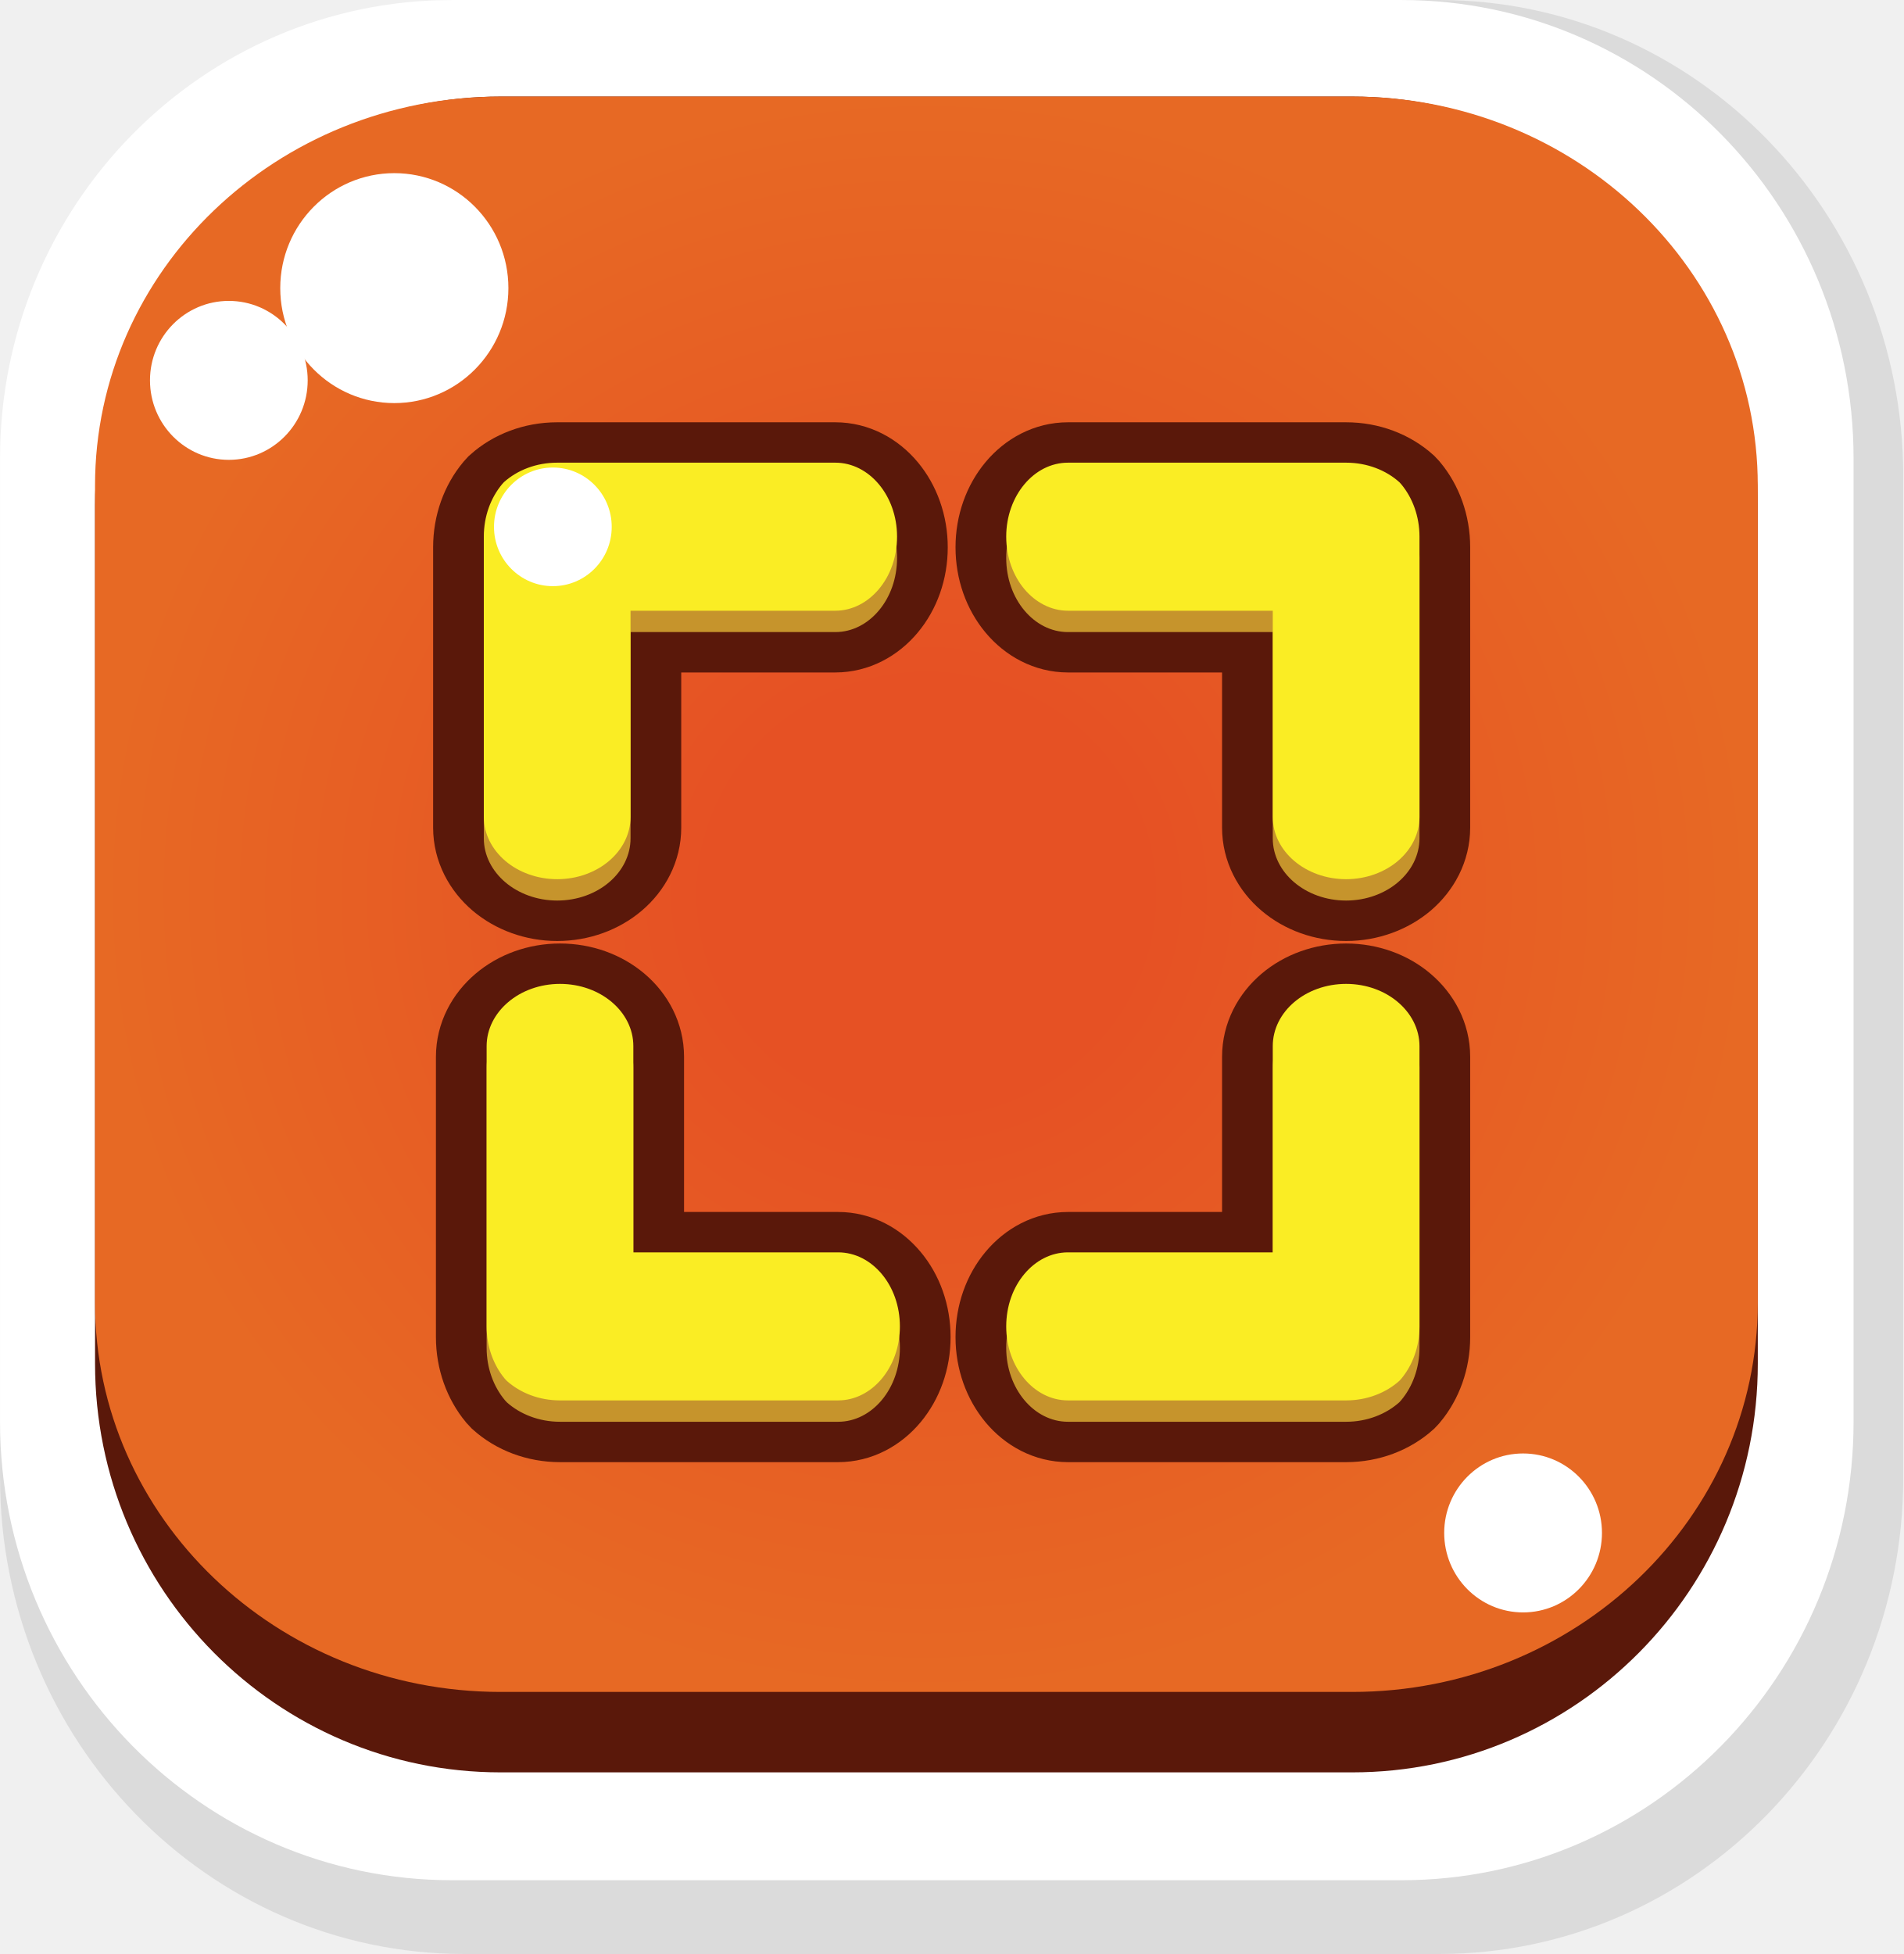
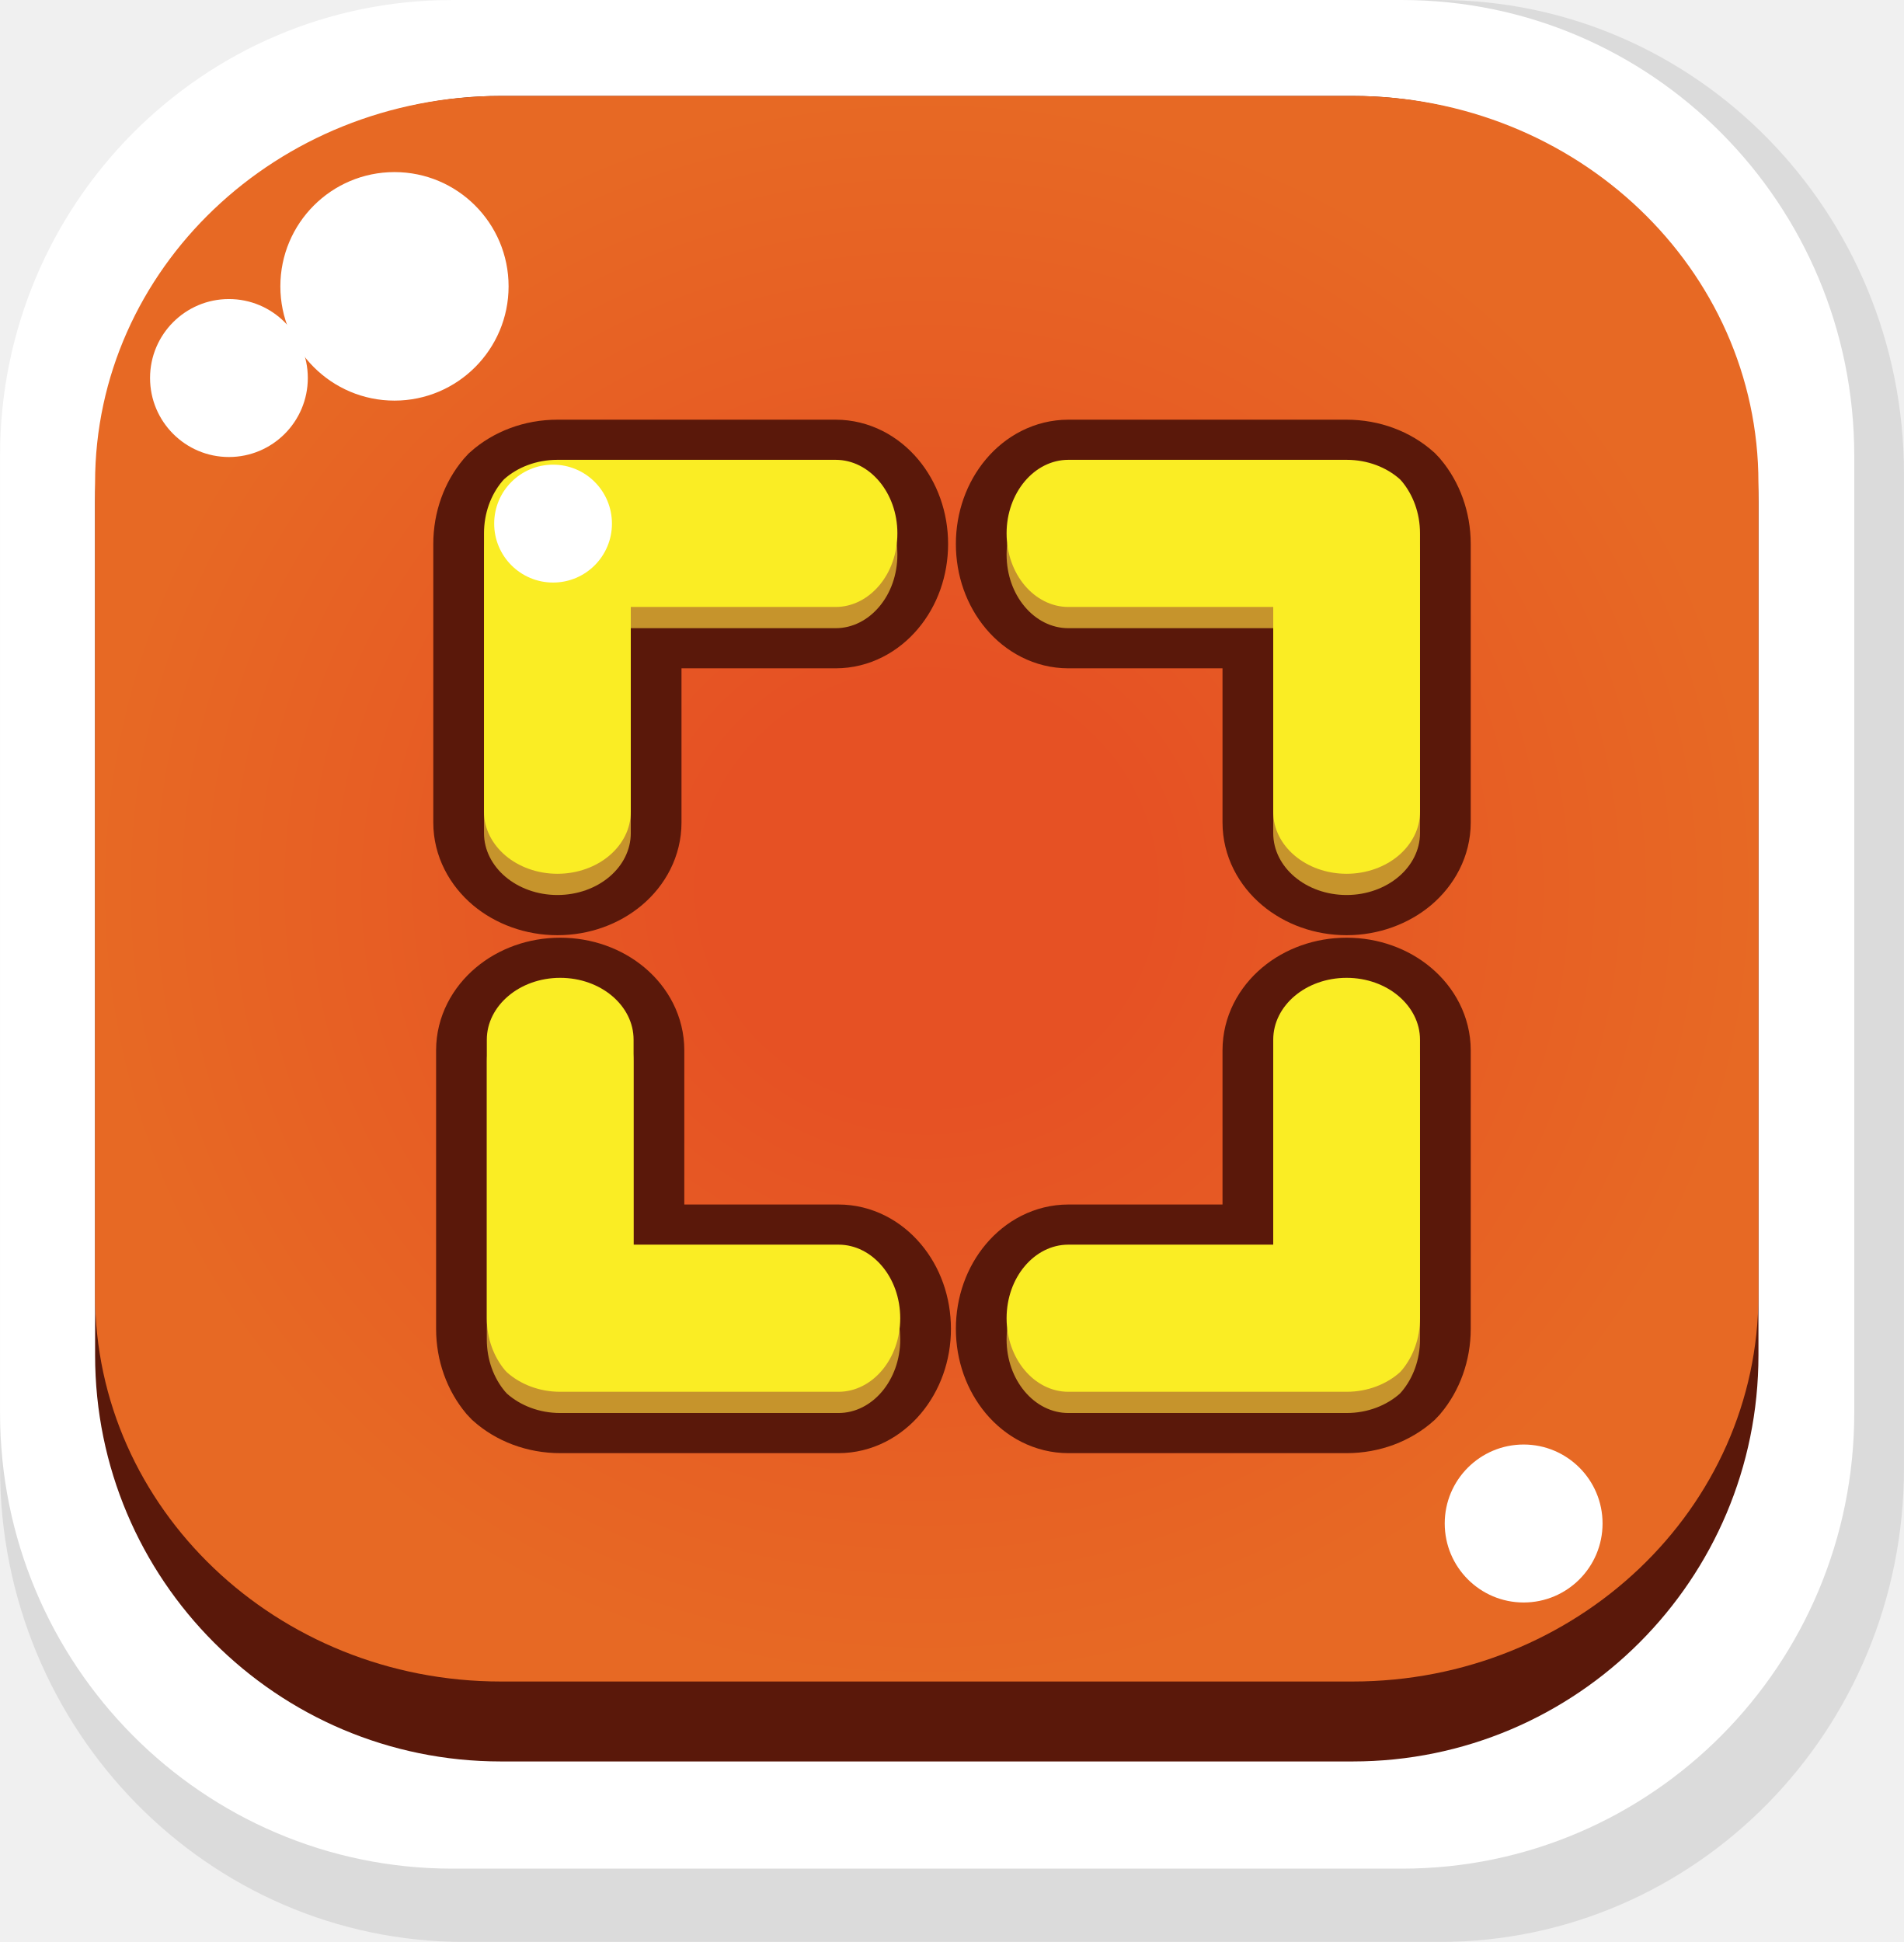
- <svg xmlns="http://www.w3.org/2000/svg" width="150" height="154" viewBox="0 0 39.687 40.746" version="1.1" id="svg20568">
+ <svg xmlns="http://www.w3.org/2000/svg" width="100" height="102" viewBox="0 0 26.458 26.988" version="1.1" id="svg20568">
  <defs id="defs20562">
    <clipPath clipPathUnits="userSpaceOnUse" id="clipPath5690">
      <path d="M 0,720 H 1280 V 0 H 0 Z" id="path5688" />
    </clipPath>
    <clipPath clipPathUnits="userSpaceOnUse" id="clipPath5730">
      <path d="m 478.291,617.065 h 56.311 v -57.36 h -56.311 z" id="path5728" />
    </clipPath>
    <radialGradient fx="0" fy="0" cx="0" cy="0" r="1" gradientUnits="userSpaceOnUse" gradientTransform="matrix(24.59741,0,0,-23.41673,505.6997,657.144)" spreadMethod="pad" id="radialGradient5680">
      <stop style="stop-opacity:1;stop-color:#e65124" offset="0" id="stop5674" />
      <stop style="stop-opacity:1;stop-color:#e65124" offset="0.263" id="stop5676" />
      <stop style="stop-opacity:1;stop-color:#a91e22" offset="1" id="stop5678" />
    </radialGradient>
    <clipPath clipPathUnits="userSpaceOnUse" id="clipPath5588">
      <path d="M 0,720 H 1280 V 0 H 0 Z" id="path5586" />
    </clipPath>
    <clipPath clipPathUnits="userSpaceOnUse" id="clipPath5644">
      <path d="m 478.291,683.395 h 56.311 v -57.36 h -56.311 z" id="path5642" />
    </clipPath>
    <clipPath clipPathUnits="userSpaceOnUse" id="clipPath13404">
      <path d="M 0,720 H 1280 V 0 H 0 Z" id="path13402" />
    </clipPath>
    <clipPath clipPathUnits="userSpaceOnUse" id="clipPath13492">
      <path d="M 996.586,85.064 H 1052.9 V 27.703 h -56.314 z" id="path13490" />
    </clipPath>
    <radialGradient fx="0" fy="0" cx="0" cy="0" r="1" gradientUnits="userSpaceOnUse" gradientTransform="matrix(24.59766,0,0,-23.41697,1023.995,657.144)" spreadMethod="pad" id="radialGradient13292">
      <stop style="stop-opacity:1;stop-color:#e65124" offset="0" id="stop13286" />
      <stop style="stop-opacity:1;stop-color:#e65124" offset="0.263" id="stop13288" />
      <stop style="stop-opacity:1;stop-color:#e76924" offset="1" id="stop13290" />
    </radialGradient>
  </defs>
-   <g id="layer3" style="display:inline" transform="translate(0,-13.49375)">
-     <g style="display:inline" transform="matrix(0.704795,0,0,-0.710354,-337.097,498.9461)" id="g5582">
+   <g id="layer3" style="display:inline" transform="translate(0,-27.25208)">
+     <g style="display:inline" transform="matrix(0.4698633,0,0,-0.4704942,-224.7313,348.7854)" id="g5582">
      <g id="g5638">
        <g id="g5640" />
        <g id="g5652">
          <g clip-path="url(#clipPath5644)" id="g5650" style="opacity:0.1">
            <g transform="translate(534.6016,640.0249)" id="g5648">
              <path d="m 0,0 c 0,-7.729 -6.149,-13.99 -13.736,-13.99 h -28.839 c -7.586,0 -13.736,6.261 -13.736,13.99 v 29.379 c 0,7.728 6.15,13.991 13.736,13.991 h 28.839 C -6.149,43.37 0,37.107 0,29.379 Z" style="fill:#231f20;fill-opacity:1;fill-rule:nonzero;stroke:none" id="path5646" />
            </g>
          </g>
        </g>
      </g>
      <g id="g5654" transform="translate(533.1309,641.6636)">
        <path d="m 0,0 c 0,-7.437 -5.989,-13.463 -13.377,-13.463 h -28.086 c -7.388,0 -13.377,6.026 -13.377,13.463 v 28.268 c 0,7.437 5.989,13.463 13.377,13.463 h 28.086 C -5.989,41.731 0,35.705 0,28.268 Z" style="fill:#ffffff;fill-opacity:1;fill-rule:nonzero;stroke:none" id="path5656" />
      </g>
      <g id="g5658" transform="translate(530.2974,643.3667)">
        <path d="m 0,0 c 0,-6.627 -5.373,-12 -12,-12 h -25.195 c -6.628,0 -12,5.373 -12,12 v 25.195 c 0,6.627 5.372,11.999 12,11.999 H -12 c 6.627,0 12,-5.372 12,-11.999 z" style="fill:#5a180a;fill-opacity:1;fill-rule:nonzero;stroke:none" id="path5660" />
      </g>
    </g>
  </g>
-   <g id="layer1" transform="translate(0,-256.2541)" style="display:inline">
-     <g transform="matrix(0.7047936,0,0,-0.710352,-702.3882,741.7052)" id="g13274">
+   <g id="layer1" transform="translate(0,-270.0125)" style="display:inline">
+     <g transform="matrix(0.4698624,0,0,-0.4704929,-468.2588,591.545)" id="g13274">
      <g id="g13276">
        <g id="g13282">
          <g id="g13284">
            <path d="m 1011.398,680.561 c -6.628,0 -12,-5.115 -12,-11.424 v 0 -23.986 c 0,-6.309 5.372,-11.423 12,-11.423 v 0 h 25.195 c 6.627,0 12,5.114 12,11.423 v 0 23.986 c 0,6.309 -5.373,11.424 -12,11.424 v 0 z" style="fill:url(#radialGradient13292);stroke:none" id="path13294" />
          </g>
        </g>
      </g>
    </g>
  </g>
-   <g id="layer2" style="display:inline" transform="translate(0,-13.49375)">
-     <g transform="matrix(0.7047945,0,0,-0.7103523,-702.3883,121.307)" id="g13398">
+   <g id="layer2" style="display:inline" transform="translate(0,-27.25208)">
+     <g transform="matrix(0.469863,0,0,-0.4704931,-468.2589,98.66087)" id="g13398">
      <g id="g13400" clip-path="url(#clipPath13404)">
        <g id="g13406" transform="translate(1011.627,143.3164)">
          <path d="m 0,0 c 0,-1.863 -1.512,-3.375 -3.375,-3.375 -1.863,0 -3.375,1.512 -3.375,3.375 0,1.865 1.512,3.375 3.375,3.375 C -1.512,3.375 0,1.865 0,0" style="fill:#ffffff;fill-opacity:1;fill-rule:nonzero;stroke:none" id="path13408" />
        </g>
        <g id="g13410" transform="translate(1005.689,140.6094)">
          <path d="m 0,0 c 0,-1.289 -1.045,-2.334 -2.334,-2.334 -1.287,0 -2.332,1.045 -2.332,2.334 0,1.287 1.045,2.332 2.332,2.332 C -1.045,2.332 0,1.287 0,0" style="fill:#ffffff;fill-opacity:1;fill-rule:nonzero;stroke:none" id="path13412" />
        </g>
        <g id="g13414" transform="translate(1043.982,106.7754)">
          <path d="m 0,0 c 0,-1.289 -1.045,-2.334 -2.334,-2.334 -1.289,0 -2.334,1.045 -2.334,2.334 0,1.287 1.045,2.332 2.334,2.332 C -1.045,2.332 0,1.287 0,0" style="fill:#ffffff;fill-opacity:1;fill-rule:nonzero;stroke:none" id="path13416" />
        </g>
        <g id="g13418" transform="translate(1023.126,135.708)">
          <path d="M 0,0 C 0,-0.602 -0.202,-1.143 -0.537,-1.539 -0.866,-1.93 -1.322,-2.174 -1.826,-2.174 h -6.059 v -6.055 c 0,-1.007 -0.97,-1.828 -2.171,-1.828 -0.597,0 -1.143,0.209 -1.534,0.537 -0.39,0.331 -0.636,0.788 -0.636,1.291 V 0 c 0,0.598 0.206,1.141 0.538,1.535 0.018,0.02 0.038,0.043 0.055,0.061 0.396,0.353 0.956,0.574 1.577,0.574 h 8.23 C -0.819,2.17 0,1.197 0,0" style="fill:#59180c;fill-opacity:1;fill-rule:nonzero;stroke:none" id="path13420" />
        </g>
        <g id="g13422" transform="translate(1023.126,135.708)">
          <path d="M 0,0 C 0,-0.602 -0.202,-1.143 -0.537,-1.539 -0.866,-1.93 -1.322,-2.174 -1.826,-2.174 h -6.059 v -6.055 c 0,-1.007 -0.97,-1.828 -2.171,-1.828 -0.597,0 -1.143,0.209 -1.534,0.537 -0.39,0.331 -0.636,0.788 -0.636,1.291 V 0 c 0,0.598 0.206,1.141 0.538,1.535 0.018,0.02 0.038,0.043 0.055,0.061 0.396,0.353 0.956,0.574 1.577,0.574 h 8.23 C -0.819,2.17 0,1.197 0,0 Z" style="fill:none;stroke:#5a180a;stroke-width:3;stroke-linecap:butt;stroke-linejoin:miter;stroke-miterlimit:10;stroke-dasharray:none;stroke-opacity:1" id="path13424" />
        </g>
        <g id="g13426" transform="translate(1026.356,135.708)">
          <path d="m 0,0 c 0,-0.602 0.203,-1.143 0.537,-1.539 0.33,-0.391 0.786,-0.635 1.29,-0.635 h 6.059 v -6.055 c 0,-1.007 0.969,-1.828 2.171,-1.828 0.596,0 1.143,0.209 1.534,0.537 0.39,0.331 0.636,0.788 0.636,1.291 V 0 c 0,0.598 -0.207,1.141 -0.538,1.535 C 11.67,1.555 11.651,1.578 11.633,1.596 11.237,1.949 10.677,2.17 10.057,2.17 H 1.827 C 0.819,2.17 0,1.197 0,0" style="fill:#59180c;fill-opacity:1;fill-rule:nonzero;stroke:none" id="path13428" />
        </g>
        <g id="g13430" transform="translate(1026.356,135.708)">
          <path d="m 0,0 c 0,-0.602 0.203,-1.143 0.537,-1.539 0.33,-0.391 0.786,-0.635 1.29,-0.635 h 6.059 v -6.055 c 0,-1.007 0.969,-1.828 2.171,-1.828 0.596,0 1.143,0.209 1.534,0.537 0.39,0.331 0.636,0.788 0.636,1.291 V 0 c 0,0.598 -0.207,1.141 -0.538,1.535 C 11.67,1.555 11.651,1.578 11.633,1.596 11.237,1.949 10.677,2.17 10.057,2.17 H 1.827 C 0.819,2.17 0,1.197 0,0 Z" style="fill:none;stroke:#5a180a;stroke-width:3;stroke-linecap:butt;stroke-linejoin:miter;stroke-miterlimit:10;stroke-dasharray:none;stroke-opacity:1" id="path13432" />
        </g>
        <g id="g13434" transform="translate(1023.21,112.5225)">
          <path d="m 0,0 c 0,0.604 -0.203,1.145 -0.537,1.539 -0.33,0.391 -0.785,0.635 -1.29,0.635 H -7.886 V 8.23 c 0,1.006 -0.97,1.825 -2.171,1.825 -0.596,0 -1.143,-0.205 -1.534,-0.537 -0.39,-0.329 -0.636,-0.786 -0.636,-1.288 V 0 c 0,-0.598 0.207,-1.141 0.537,-1.535 0.018,-0.02 0.039,-0.043 0.057,-0.061 0.396,-0.353 0.956,-0.574 1.576,-0.574 h 8.23 C -0.82,-2.17 0,-1.195 0,0" style="fill:#59180c;fill-opacity:1;fill-rule:nonzero;stroke:none" id="path13436" />
        </g>
        <g id="g13438" transform="translate(1023.21,112.5225)">
          <path d="m 0,0 c 0,0.604 -0.203,1.145 -0.537,1.539 -0.33,0.391 -0.785,0.635 -1.29,0.635 H -7.886 V 8.23 c 0,1.006 -0.97,1.825 -2.171,1.825 -0.596,0 -1.143,-0.205 -1.534,-0.537 -0.39,-0.329 -0.636,-0.786 -0.636,-1.288 V 0 c 0,-0.598 0.207,-1.141 0.537,-1.535 0.018,-0.02 0.039,-0.043 0.057,-0.061 0.396,-0.353 0.956,-0.574 1.576,-0.574 h 8.23 C -0.82,-2.17 0,-1.195 0,0 Z" style="fill:none;stroke:#5a180a;stroke-width:3;stroke-linecap:butt;stroke-linejoin:miter;stroke-miterlimit:10;stroke-dasharray:none;stroke-opacity:1" id="path13440" />
        </g>
        <g id="g13442" transform="translate(1026.356,112.5225)">
          <path d="m 0,0 c 0,0.604 0.203,1.145 0.537,1.539 0.33,0.391 0.786,0.635 1.29,0.635 H 7.886 V 8.23 c 0,1.006 0.969,1.825 2.171,1.825 0.596,0 1.143,-0.205 1.534,-0.537 0.39,-0.329 0.636,-0.786 0.636,-1.288 V 0 c 0,-0.598 -0.207,-1.141 -0.538,-1.535 C 11.67,-1.555 11.651,-1.578 11.633,-1.596 11.237,-1.949 10.677,-2.17 10.057,-2.17 H 1.827 C 0.819,-2.17 0,-1.195 0,0" style="fill:#59180c;fill-opacity:1;fill-rule:nonzero;stroke:none" id="path13444" />
        </g>
        <g id="g13446" transform="translate(1026.356,112.5225)">
          <path d="m 0,0 c 0,0.604 0.203,1.145 0.537,1.539 0.33,0.391 0.786,0.635 1.29,0.635 H 7.886 V 8.23 c 0,1.006 0.969,1.825 2.171,1.825 0.596,0 1.143,-0.205 1.534,-0.537 0.39,-0.329 0.636,-0.786 0.636,-1.288 V 0 c 0,-0.598 -0.207,-1.141 -0.538,-1.535 C 11.67,-1.555 11.651,-1.578 11.633,-1.596 11.237,-1.949 10.677,-2.17 10.057,-2.17 H 1.827 C 0.819,-2.17 0,-1.195 0,0 Z" style="fill:none;stroke:#5a180a;stroke-width:3;stroke-linecap:butt;stroke-linejoin:miter;stroke-miterlimit:10;stroke-dasharray:none;stroke-opacity:1" id="path13448" />
        </g>
        <g id="g13450" transform="translate(1023.126,135.3955)">
          <path d="M 0,0 C 0,-0.604 -0.202,-1.145 -0.537,-1.541 -0.866,-1.932 -1.322,-2.176 -1.826,-2.176 H -7.885 V -8.23 c 0,-1.008 -0.97,-1.827 -2.171,-1.827 -0.597,0 -1.143,0.207 -1.534,0.537 -0.39,0.329 -0.636,0.786 -0.636,1.29 V 0 c 0,0.598 0.206,1.139 0.538,1.535 0.018,0.018 0.038,0.041 0.055,0.061 0.396,0.353 0.956,0.574 1.577,0.574 h 8.23 C -0.819,2.17 0,1.195 0,0" style="fill:#c6942c;fill-opacity:1;fill-rule:nonzero;stroke:none" id="path13452" />
        </g>
        <g id="g13454" transform="translate(1026.356,135.3955)">
          <path d="m 0,0 c 0,-0.604 0.203,-1.145 0.537,-1.541 0.33,-0.391 0.786,-0.635 1.29,-0.635 H 7.886 V -8.23 c 0,-1.008 0.969,-1.827 2.171,-1.827 0.596,0 1.143,0.207 1.534,0.537 0.39,0.329 0.636,0.786 0.636,1.29 V 0 c 0,0.598 -0.207,1.139 -0.538,1.535 C 11.67,1.553 11.651,1.576 11.633,1.596 11.237,1.949 10.677,2.17 10.057,2.17 H 1.827 C 0.819,2.17 0,1.195 0,0" style="fill:#c6942c;fill-opacity:1;fill-rule:nonzero;stroke:none" id="path13456" />
        </g>
        <g id="g13458" transform="translate(1023.21,112.208)">
          <path d="m 0,0 c 0,0.604 -0.203,1.145 -0.537,1.541 -0.33,0.391 -0.785,0.635 -1.29,0.635 H -7.886 V 8.23 c 0,1.006 -0.97,1.827 -2.171,1.827 -0.596,0 -1.143,-0.207 -1.534,-0.537 -0.39,-0.331 -0.636,-0.786 -0.636,-1.29 V 0 c 0,-0.598 0.207,-1.139 0.537,-1.533 0.018,-0.02 0.039,-0.043 0.057,-0.063 0.396,-0.351 0.956,-0.574 1.576,-0.574 h 8.23 C -0.82,-2.17 0,-1.195 0,0" style="fill:#c6942c;fill-opacity:1;fill-rule:nonzero;stroke:none" id="path13460" />
        </g>
        <g id="g13462" transform="translate(1026.356,112.208)">
          <path d="m 0,0 c 0,0.604 0.203,1.145 0.537,1.541 0.33,0.391 0.786,0.635 1.29,0.635 H 7.886 V 8.23 c 0,1.006 0.969,1.827 2.171,1.827 0.596,0 1.143,-0.207 1.534,-0.537 0.39,-0.331 0.636,-0.786 0.636,-1.29 V 0 c 0,-0.598 -0.207,-1.139 -0.538,-1.533 C 11.67,-1.553 11.651,-1.576 11.633,-1.596 11.237,-1.947 10.677,-2.17 10.057,-2.17 H 1.827 C 0.819,-2.17 0,-1.195 0,0" style="fill:#c6942c;fill-opacity:1;fill-rule:nonzero;stroke:none" id="path13464" />
        </g>
        <g id="g13466" transform="translate(1023.126,136.0225)">
          <path d="M 0,0 C 0,-0.604 -0.202,-1.145 -0.537,-1.541 -0.866,-1.93 -1.322,-2.176 -1.826,-2.176 h -6.059 v -6.053 c 0,-1.007 -0.97,-1.828 -2.171,-1.828 -0.597,0 -1.143,0.207 -1.534,0.537 -0.39,0.331 -0.636,0.788 -0.636,1.291 V 0 c 0,0.598 0.206,1.139 0.538,1.535 0.018,0.018 0.038,0.041 0.055,0.061 0.396,0.353 0.956,0.574 1.577,0.574 h 8.23 C -0.819,2.17 0,1.195 0,0" style="fill:#faed24;fill-opacity:1;fill-rule:nonzero;stroke:none" id="path13468" />
        </g>
        <g id="g13470" transform="translate(1026.356,136.0225)">
          <path d="m 0,0 c 0,-0.604 0.203,-1.145 0.537,-1.541 0.33,-0.389 0.786,-0.635 1.29,-0.635 h 6.059 v -6.053 c 0,-1.007 0.969,-1.828 2.171,-1.828 0.596,0 1.143,0.207 1.534,0.537 0.39,0.331 0.636,0.788 0.636,1.291 V 0 c 0,0.598 -0.207,1.139 -0.538,1.535 C 11.67,1.553 11.651,1.576 11.633,1.596 11.237,1.949 10.677,2.17 10.057,2.17 H 1.827 C 0.819,2.17 0,1.195 0,0" style="fill:#faed24;fill-opacity:1;fill-rule:nonzero;stroke:none" id="path13472" />
        </g>
        <g id="g13474" transform="translate(1023.21,112.835)">
          <path d="m 0,0 c 0,0.604 -0.203,1.146 -0.537,1.541 -0.33,0.391 -0.785,0.635 -1.29,0.635 H -7.886 V 8.23 c 0,1.008 -0.97,1.827 -2.171,1.827 -0.596,0 -1.143,-0.205 -1.534,-0.537 -0.39,-0.329 -0.636,-0.786 -0.636,-1.29 V 0 c 0,-0.596 0.207,-1.139 0.537,-1.533 0.018,-0.02 0.039,-0.043 0.057,-0.061 0.396,-0.353 0.956,-0.576 1.576,-0.576 h 8.23 C -0.82,-2.17 0,-1.195 0,0" style="fill:#faed24;fill-opacity:1;fill-rule:nonzero;stroke:none" id="path13476" />
        </g>
        <g id="g13478" transform="translate(1026.356,112.835)">
          <path d="m 0,0 c 0,0.604 0.203,1.146 0.537,1.541 0.33,0.391 0.786,0.635 1.29,0.635 H 7.886 V 8.23 c 0,1.008 0.969,1.827 2.171,1.827 0.596,0 1.143,-0.205 1.534,-0.537 0.39,-0.329 0.636,-0.786 0.636,-1.29 V 0 c 0,-0.596 -0.207,-1.139 -0.538,-1.533 C 11.67,-1.553 11.651,-1.576 11.633,-1.594 11.237,-1.947 10.677,-2.17 10.057,-2.17 H 1.827 C 0.819,-2.17 0,-1.195 0,0" style="fill:#faed24;fill-opacity:1;fill-rule:nonzero;stroke:none" id="path13480" />
        </g>
        <g id="g13482" transform="translate(1014.684,136.3076)">
          <path d="m 0,0 c 0,-0.961 -0.779,-1.74 -1.741,-1.74 -0.963,0 -1.742,0.779 -1.742,1.74 0,0.963 0.779,1.742 1.742,1.742 C -0.779,1.742 0,0.963 0,0" style="fill:#ffffff;fill-opacity:1;fill-rule:nonzero;stroke:none" id="path13484" />
        </g>
      </g>
    </g>
  </g>
</svg>
